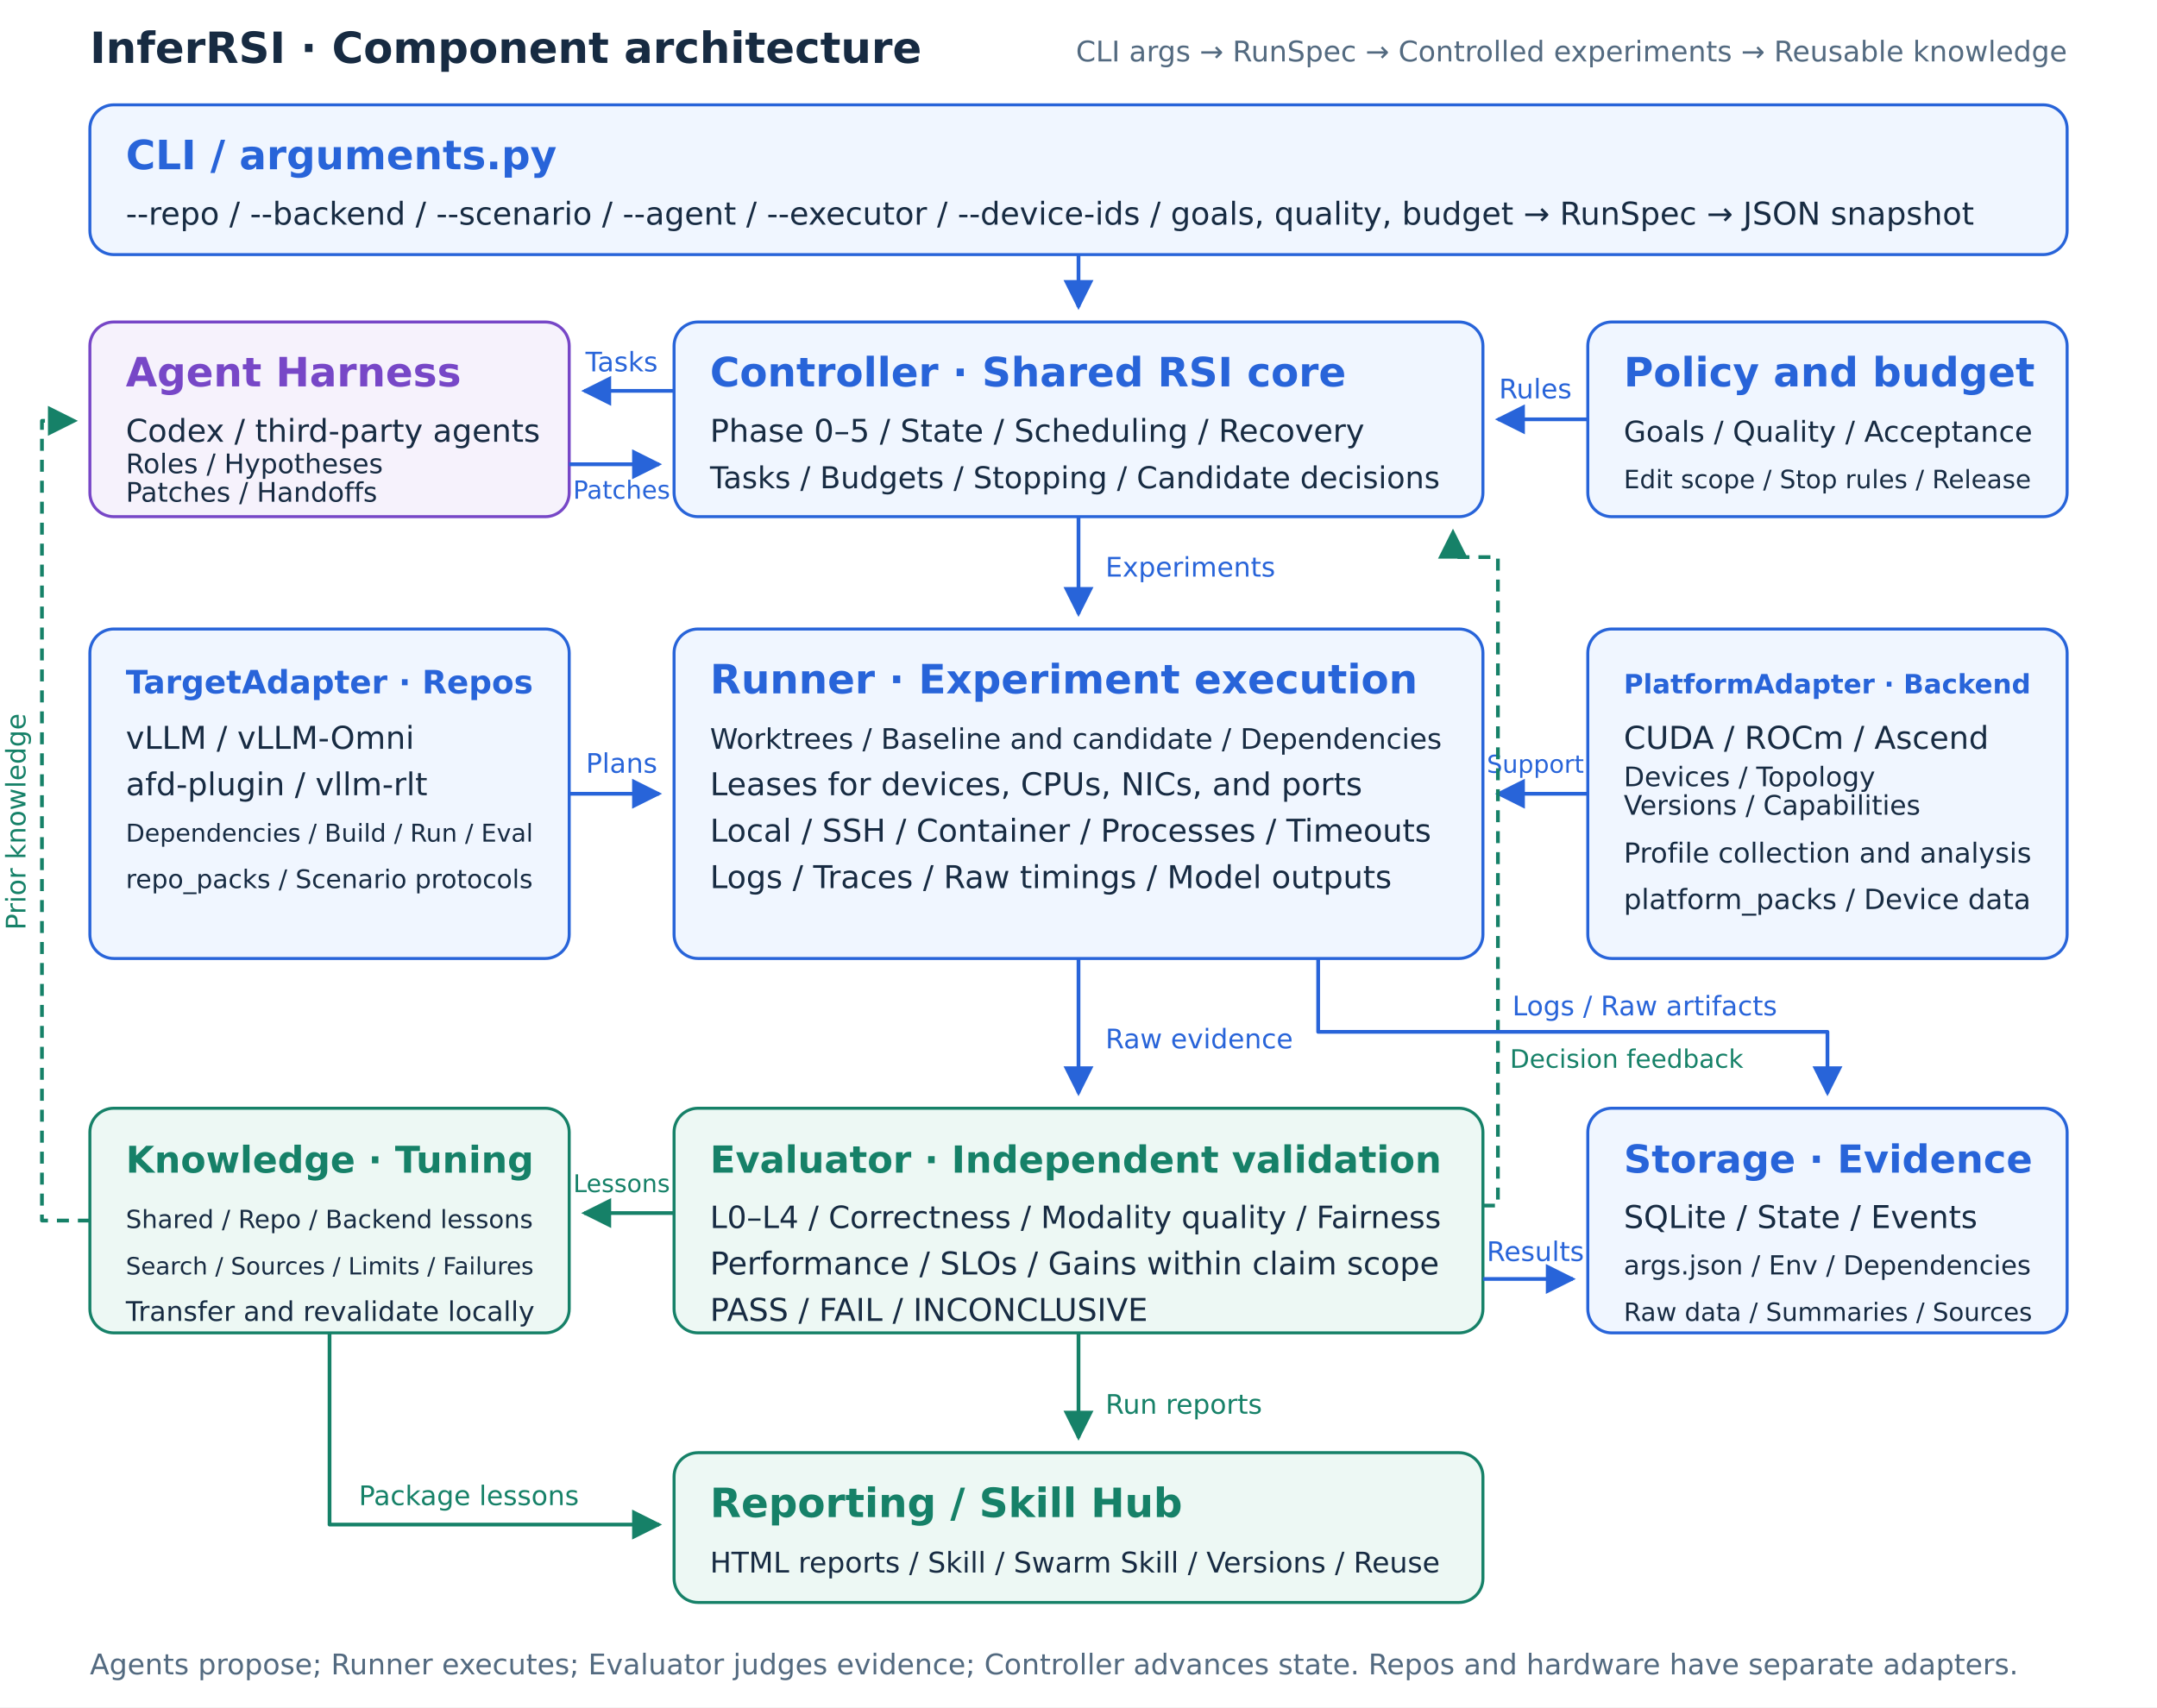
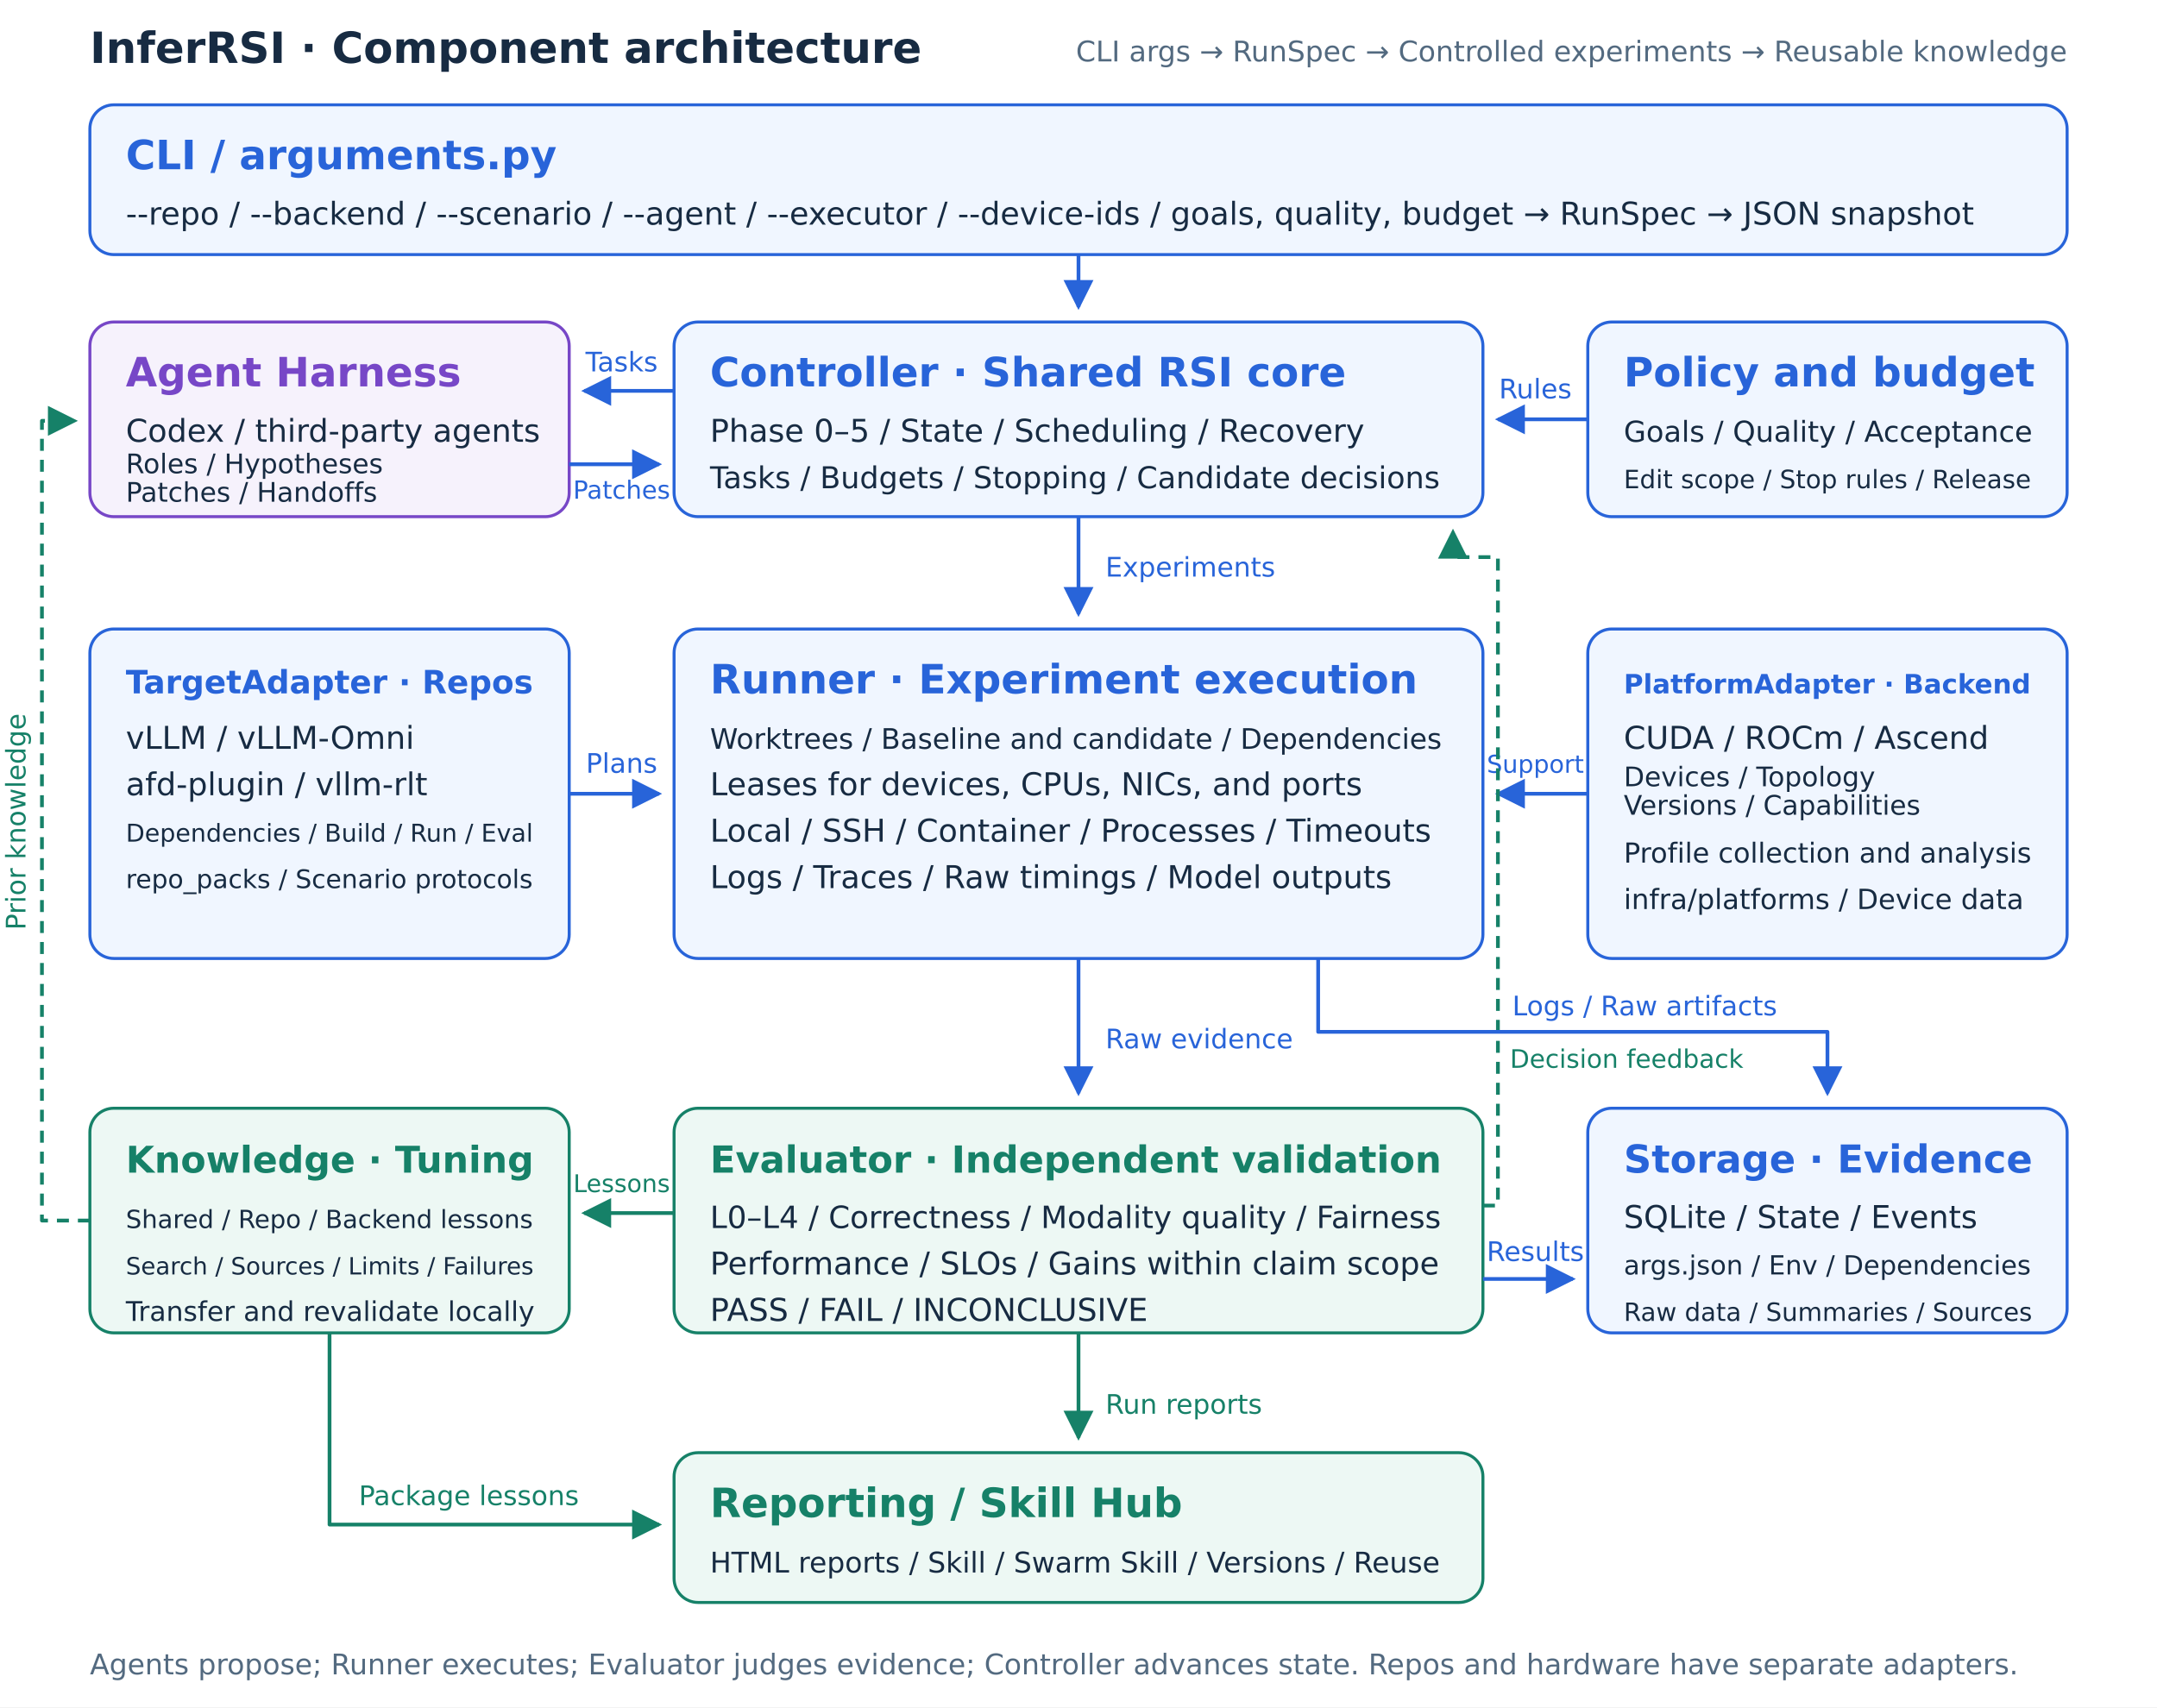
<svg xmlns="http://www.w3.org/2000/svg" width="1440" height="1140" viewBox="0 0 1440 1140" role="img" aria-labelledby="component-title component-desc" xml:lang="en">
  <defs>
    <marker id="component-arrow-blue" viewBox="0 0 10 10" refX="9" refY="5" markerWidth="8" markerHeight="8" orient="auto">
      <path d="M0,0 L10,5 L0,10 Z" fill="#2864D9" />
    </marker>
    <marker id="component-arrow-green" viewBox="0 0 10 10" refX="9" refY="5" markerWidth="8" markerHeight="8" orient="auto">
      <path d="M0,0 L10,5 L0,10 Z" fill="#168168" />
    </marker>
  </defs>
  <g font-family="DejaVu Sans, Arial, sans-serif">
    <rect width="1440" height="1140" fill="#FFFFFF" />
    <text x="60" y="42" font-size="28.7" font-weight="700" fill="#172B42" text-anchor="start">InferRSI · Component architecture</text>
    <text x="1380" y="41" font-size="19" font-weight="400" fill="#536A80" text-anchor="end">CLI args → RunSpec → Controlled experiments → Reusable knowledge</text>
    <rect x="60" y="70" width="1320" height="100" rx="16" fill="#F0F6FF" stroke="#2864D9" stroke-width="2" />
    <text x="84" y="113" font-size="27" font-weight="700" fill="#2864D9" text-anchor="start">CLI / arguments.py</text>
    <text x="84" y="150" font-size="21" font-weight="400" fill="#172B42" text-anchor="start">--repo / --backend / --scenario / --agent / --executor / --device-ids / goals, quality, budget → RunSpec → JSON snapshot</text>
    <rect x="60" y="215" width="320" height="130" rx="16" fill="#F6F2FC" stroke="#7747C7" stroke-width="2" />
    <text x="84" y="258" font-size="27" font-weight="700" fill="#7747C7" text-anchor="start">Agent Harness</text>
    <text x="84" y="295" font-size="21" font-weight="400" fill="#172B42" text-anchor="start">Codex / third-party agents</text>
    <text x="84" y="316" font-size="18" font-weight="400" fill="#172B42" text-anchor="start">
      <tspan x="84" dy="0">Roles / Hypotheses</tspan>
      <tspan x="84" dy="19">Patches / Handoffs</tspan>
    </text>
    <rect x="450" y="215" width="540" height="130" rx="16" fill="#F0F6FF" stroke="#2864D9" stroke-width="2" />
    <text x="474" y="258" font-size="27" font-weight="700" fill="#2864D9" text-anchor="start">Controller · Shared RSI core</text>
    <text x="474" y="295" font-size="21" font-weight="400" fill="#172B42" text-anchor="start">Phase 0–5 / State / Scheduling / Recovery</text>
    <text x="474" y="326" font-size="20.1" font-weight="400" fill="#172B42" text-anchor="start">Tasks / Budgets / Stopping / Candidate decisions</text>
    <rect x="1060" y="215" width="320" height="130" rx="16" fill="#F0F6FF" stroke="#2864D9" stroke-width="2" />
    <text x="1084" y="258" font-size="27" font-weight="700" fill="#2864D9" text-anchor="start">Policy and budget</text>
    <text x="1084" y="295" font-size="19.3" font-weight="400" fill="#172B42" text-anchor="start">Goals / Quality / Acceptance</text>
    <text x="1084" y="326" font-size="16.9" font-weight="400" fill="#172B42" text-anchor="start">Edit scope / Stop rules / Release</text>
    <rect x="60" y="420" width="320" height="220" rx="16" fill="#F0F6FF" stroke="#2864D9" stroke-width="2" />
    <text x="84" y="463" font-size="21.5" font-weight="700" fill="#2864D9" text-anchor="start">TargetAdapter · Repos</text>
    <text x="84" y="500" font-size="21" font-weight="400" fill="#172B42" text-anchor="start">vLLM / vLLM-Omni</text>
    <text x="84" y="531" font-size="21" font-weight="400" fill="#172B42" text-anchor="start">afd-plugin / vllm-rlt</text>
    <text x="84" y="562" font-size="16.4" font-weight="400" fill="#172B42" text-anchor="start">Dependencies / Build / Run / Eval</text>
    <text x="84" y="593" font-size="17.1" font-weight="400" fill="#172B42" text-anchor="start">repo_packs / Scenario protocols</text>
    <rect x="450" y="420" width="540" height="220" rx="16" fill="#F0F6FF" stroke="#2864D9" stroke-width="2" />
    <text x="474" y="463" font-size="27" font-weight="700" fill="#2864D9" text-anchor="start">Runner · Experiment execution</text>
    <text x="474" y="500" font-size="18.9" font-weight="400" fill="#172B42" text-anchor="start">Worktrees / Baseline and candidate / Dependencies</text>
    <text x="474" y="531" font-size="21" font-weight="400" fill="#172B42" text-anchor="start">Leases for devices, CPUs, NICs, and ports</text>
    <text x="474" y="562" font-size="21" font-weight="400" fill="#172B42" text-anchor="start">Local / SSH / Container / Processes / Timeouts</text>
    <text x="474" y="593" font-size="21" font-weight="400" fill="#172B42" text-anchor="start">Logs / Traces / Raw timings / Model outputs</text>
    <rect x="1060" y="420" width="320" height="220" rx="16" fill="#F0F6FF" stroke="#2864D9" stroke-width="2" />
    <text x="1084" y="463" font-size="17.8" font-weight="700" fill="#2864D9" text-anchor="start">PlatformAdapter · Backend</text>
    <text x="1084" y="500" font-size="21" font-weight="400" fill="#172B42" text-anchor="start">CUDA / ROCm / Ascend</text>
    <text x="1084" y="525" font-size="18" font-weight="400" fill="#172B42" text-anchor="start">
      <tspan x="1084" dy="0">Devices / Topology</tspan>
      <tspan x="1084" dy="19">Versions / Capabilities</tspan>
    </text>
    <text x="1084" y="576.0" font-size="18.4" font-weight="400" fill="#172B42" text-anchor="start">Profile collection and analysis</text>
-     <text x="1084" y="607.0" font-size="18.6" font-weight="400" fill="#172B42" text-anchor="start">platform_packs / Device data</text>
+     <text x="1084" y="607.0" font-size="18.6" font-weight="400" fill="#172B42" text-anchor="start">infra/platforms / Device data</text>
    <rect x="60" y="740" width="320" height="150" rx="16" fill="#EDF8F4" stroke="#168168" stroke-width="2" />
    <text x="84" y="783" font-size="24.6" font-weight="700" fill="#168168" text-anchor="start">Knowledge · Tuning</text>
    <text x="84" y="820" font-size="16.7" font-weight="400" fill="#172B42" text-anchor="start">Shared / Repo / Backend lessons</text>
    <text x="84" y="851" font-size="15.9" font-weight="400" fill="#172B42" text-anchor="start">Search / Sources / Limits / Failures</text>
    <text x="84" y="882" font-size="18.1" font-weight="400" fill="#172B42" text-anchor="start">Transfer and revalidate locally</text>
    <rect x="450" y="740" width="540" height="150" rx="16" fill="#EDF8F4" stroke="#168168" stroke-width="2" />
    <text x="474" y="783" font-size="24.9" font-weight="700" fill="#168168" text-anchor="start">Evaluator · Independent validation</text>
    <text x="474" y="820" font-size="20.5" font-weight="400" fill="#172B42" text-anchor="start">L0–L4 / Correctness / Modality quality / Fairness</text>
    <text x="474" y="851" font-size="21" font-weight="400" fill="#172B42" text-anchor="start">Performance / SLOs / Gains within claim scope</text>
    <text x="474" y="882" font-size="21" font-weight="400" fill="#172B42" text-anchor="start">PASS / FAIL / INCONCLUSIVE</text>
    <rect x="1060" y="740" width="320" height="150" rx="16" fill="#F0F6FF" stroke="#2864D9" stroke-width="2" />
    <text x="1084" y="783" font-size="25.8" font-weight="700" fill="#2864D9" text-anchor="start">Storage · Evidence</text>
    <text x="1084" y="820" font-size="21" font-weight="400" fill="#172B42" text-anchor="start">SQLite / State / Events</text>
    <text x="1084" y="851" font-size="17.6" font-weight="400" fill="#172B42" text-anchor="start">args.json / Env / Dependencies</text>
    <text x="1084" y="882" font-size="16.8" font-weight="400" fill="#172B42" text-anchor="start">Raw data / Summaries / Sources</text>
    <rect x="450" y="970" width="540" height="100" rx="16" fill="#EDF8F4" stroke="#168168" stroke-width="2" />
    <text x="474" y="1013" font-size="27" font-weight="700" fill="#168168" text-anchor="start">Reporting / Skill Hub</text>
    <text x="474" y="1050" font-size="19.0" font-weight="400" fill="#172B42" text-anchor="start">HTML reports / Skill / Swarm Skill / Versions / Reuse</text>
    <path d="M720 170 V205" fill="none" stroke="#2864D9" stroke-width="2.5" stroke-linejoin="round" marker-end="url(#component-arrow-blue)" />
    <path d="M450 261 H390" fill="none" stroke="#2864D9" stroke-width="2.5" stroke-linejoin="round" marker-end="url(#component-arrow-blue)" />
    <text x="415" y="248" font-size="18" font-weight="400" fill="#2864D9" text-anchor="middle">Tasks</text>
    <path d="M380 310 H440" fill="none" stroke="#2864D9" stroke-width="2.5" stroke-linejoin="round" marker-end="url(#component-arrow-blue)" />
    <text x="415" y="333" font-size="16.7" font-weight="400" fill="#2864D9" text-anchor="middle">Patches</text>
    <path d="M1060 280 H1000" fill="none" stroke="#2864D9" stroke-width="2.5" stroke-linejoin="round" marker-end="url(#component-arrow-blue)" />
    <text x="1025" y="266" font-size="18" font-weight="400" fill="#2864D9" text-anchor="middle">Rules</text>
    <path d="M720 345 V410" fill="none" stroke="#2864D9" stroke-width="2.5" stroke-linejoin="round" marker-end="url(#component-arrow-blue)" />
    <text x="738" y="385" font-size="18" font-weight="400" fill="#2864D9" text-anchor="start">Experiments</text>
    <path d="M380 530 H440" fill="none" stroke="#2864D9" stroke-width="2.5" stroke-linejoin="round" marker-end="url(#component-arrow-blue)" />
    <text x="415" y="516" font-size="18" font-weight="400" fill="#2864D9" text-anchor="middle">Plans</text>
    <path d="M1060 530 H1000" fill="none" stroke="#2864D9" stroke-width="2.5" stroke-linejoin="round" marker-end="url(#component-arrow-blue)" />
    <text x="1025" y="516" font-size="16.4" font-weight="400" fill="#2864D9" text-anchor="middle">Support</text>
    <path d="M720 640 V730" fill="none" stroke="#2864D9" stroke-width="2.5" stroke-linejoin="round" marker-end="url(#component-arrow-blue)" />
    <text x="738" y="700" font-size="18" font-weight="400" fill="#2864D9" text-anchor="start">Raw evidence</text>
    <path d="M990 805 H1000 V372 H970 V355" fill="none" stroke="#168168" stroke-width="2.5" stroke-linejoin="round" stroke-dasharray="8 6" marker-end="url(#component-arrow-green)" />
    <text x="1008" y="713" font-size="17" font-weight="400" fill="#168168" text-anchor="start">Decision feedback</text>
    <path d="M450 810 H390" fill="none" stroke="#168168" stroke-width="2.5" stroke-linejoin="round" marker-end="url(#component-arrow-green)" />
    <text x="415" y="796" font-size="16.3" font-weight="400" fill="#168168" text-anchor="middle">Lessons</text>
    <path d="M990 854 H1050" fill="none" stroke="#2864D9" stroke-width="2.5" stroke-linejoin="round" marker-end="url(#component-arrow-blue)" />
    <text x="1025" y="842" font-size="18" font-weight="400" fill="#2864D9" text-anchor="middle">Results</text>
    <path d="M880 640 V689 H1220 V730" fill="none" stroke="#2864D9" stroke-width="2.5" stroke-linejoin="round" marker-end="url(#component-arrow-blue)" />
    <text x="1098" y="678" font-size="18" font-weight="400" fill="#2864D9" text-anchor="middle">Logs / Raw artifacts</text>
    <path d="M60 815 H28 V281 H50" fill="none" stroke="#168168" stroke-width="2.5" stroke-linejoin="round" stroke-dasharray="8 6" marker-end="url(#component-arrow-green)" />
    <text x="17" y="621" font-size="18" fill="#168168" transform="rotate(-90 17 621)">Prior knowledge</text>
    <path d="M220 890 V1018 H440" fill="none" stroke="#168168" stroke-width="2.5" stroke-linejoin="round" marker-end="url(#component-arrow-green)" />
    <text x="313" y="1005" font-size="18" font-weight="400" fill="#168168" text-anchor="middle">Package lessons</text>
    <path d="M720 890 V960" fill="none" stroke="#168168" stroke-width="2.5" stroke-linejoin="round" marker-end="url(#component-arrow-green)" />
    <text x="738" y="944" font-size="18" font-weight="400" fill="#168168" text-anchor="start">Run reports</text>
    <text x="60" y="1118" font-size="19" font-weight="400" fill="#536A80" text-anchor="start">Agents propose; Runner executes; Evaluator judges evidence; Controller advances state. Repos and hardware have separate adapters.</text>
  </g>
</svg>
